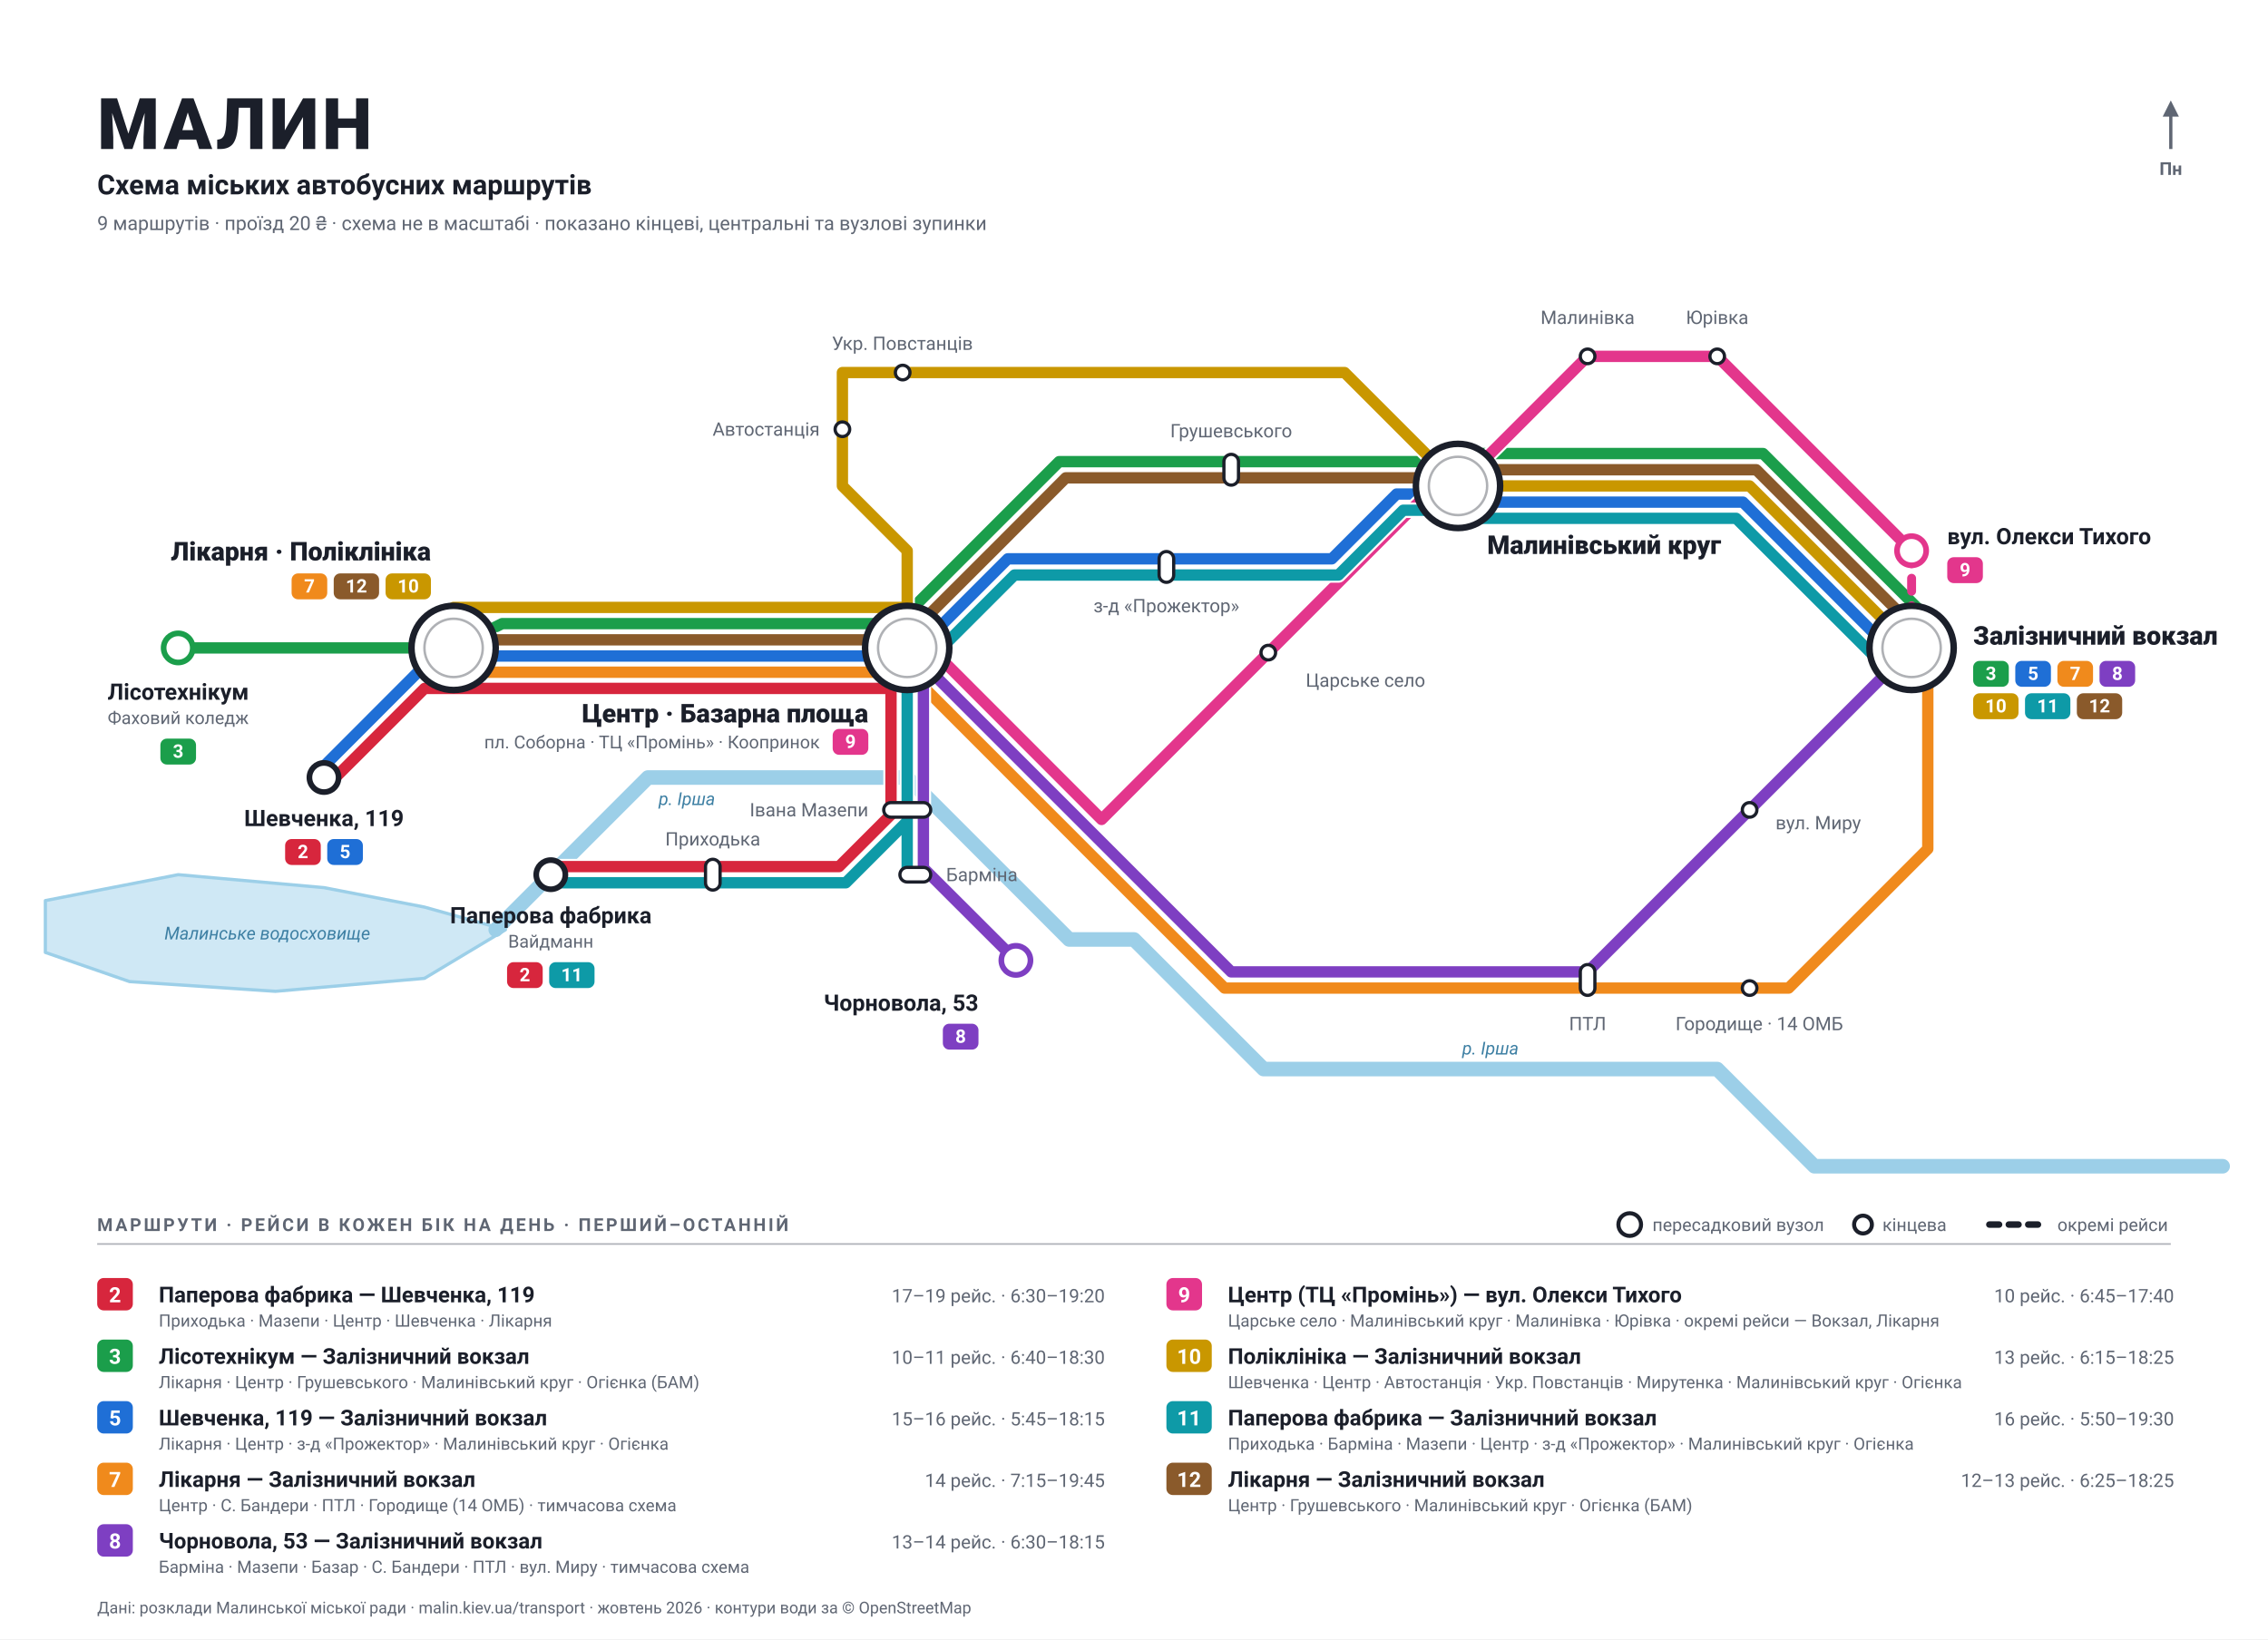
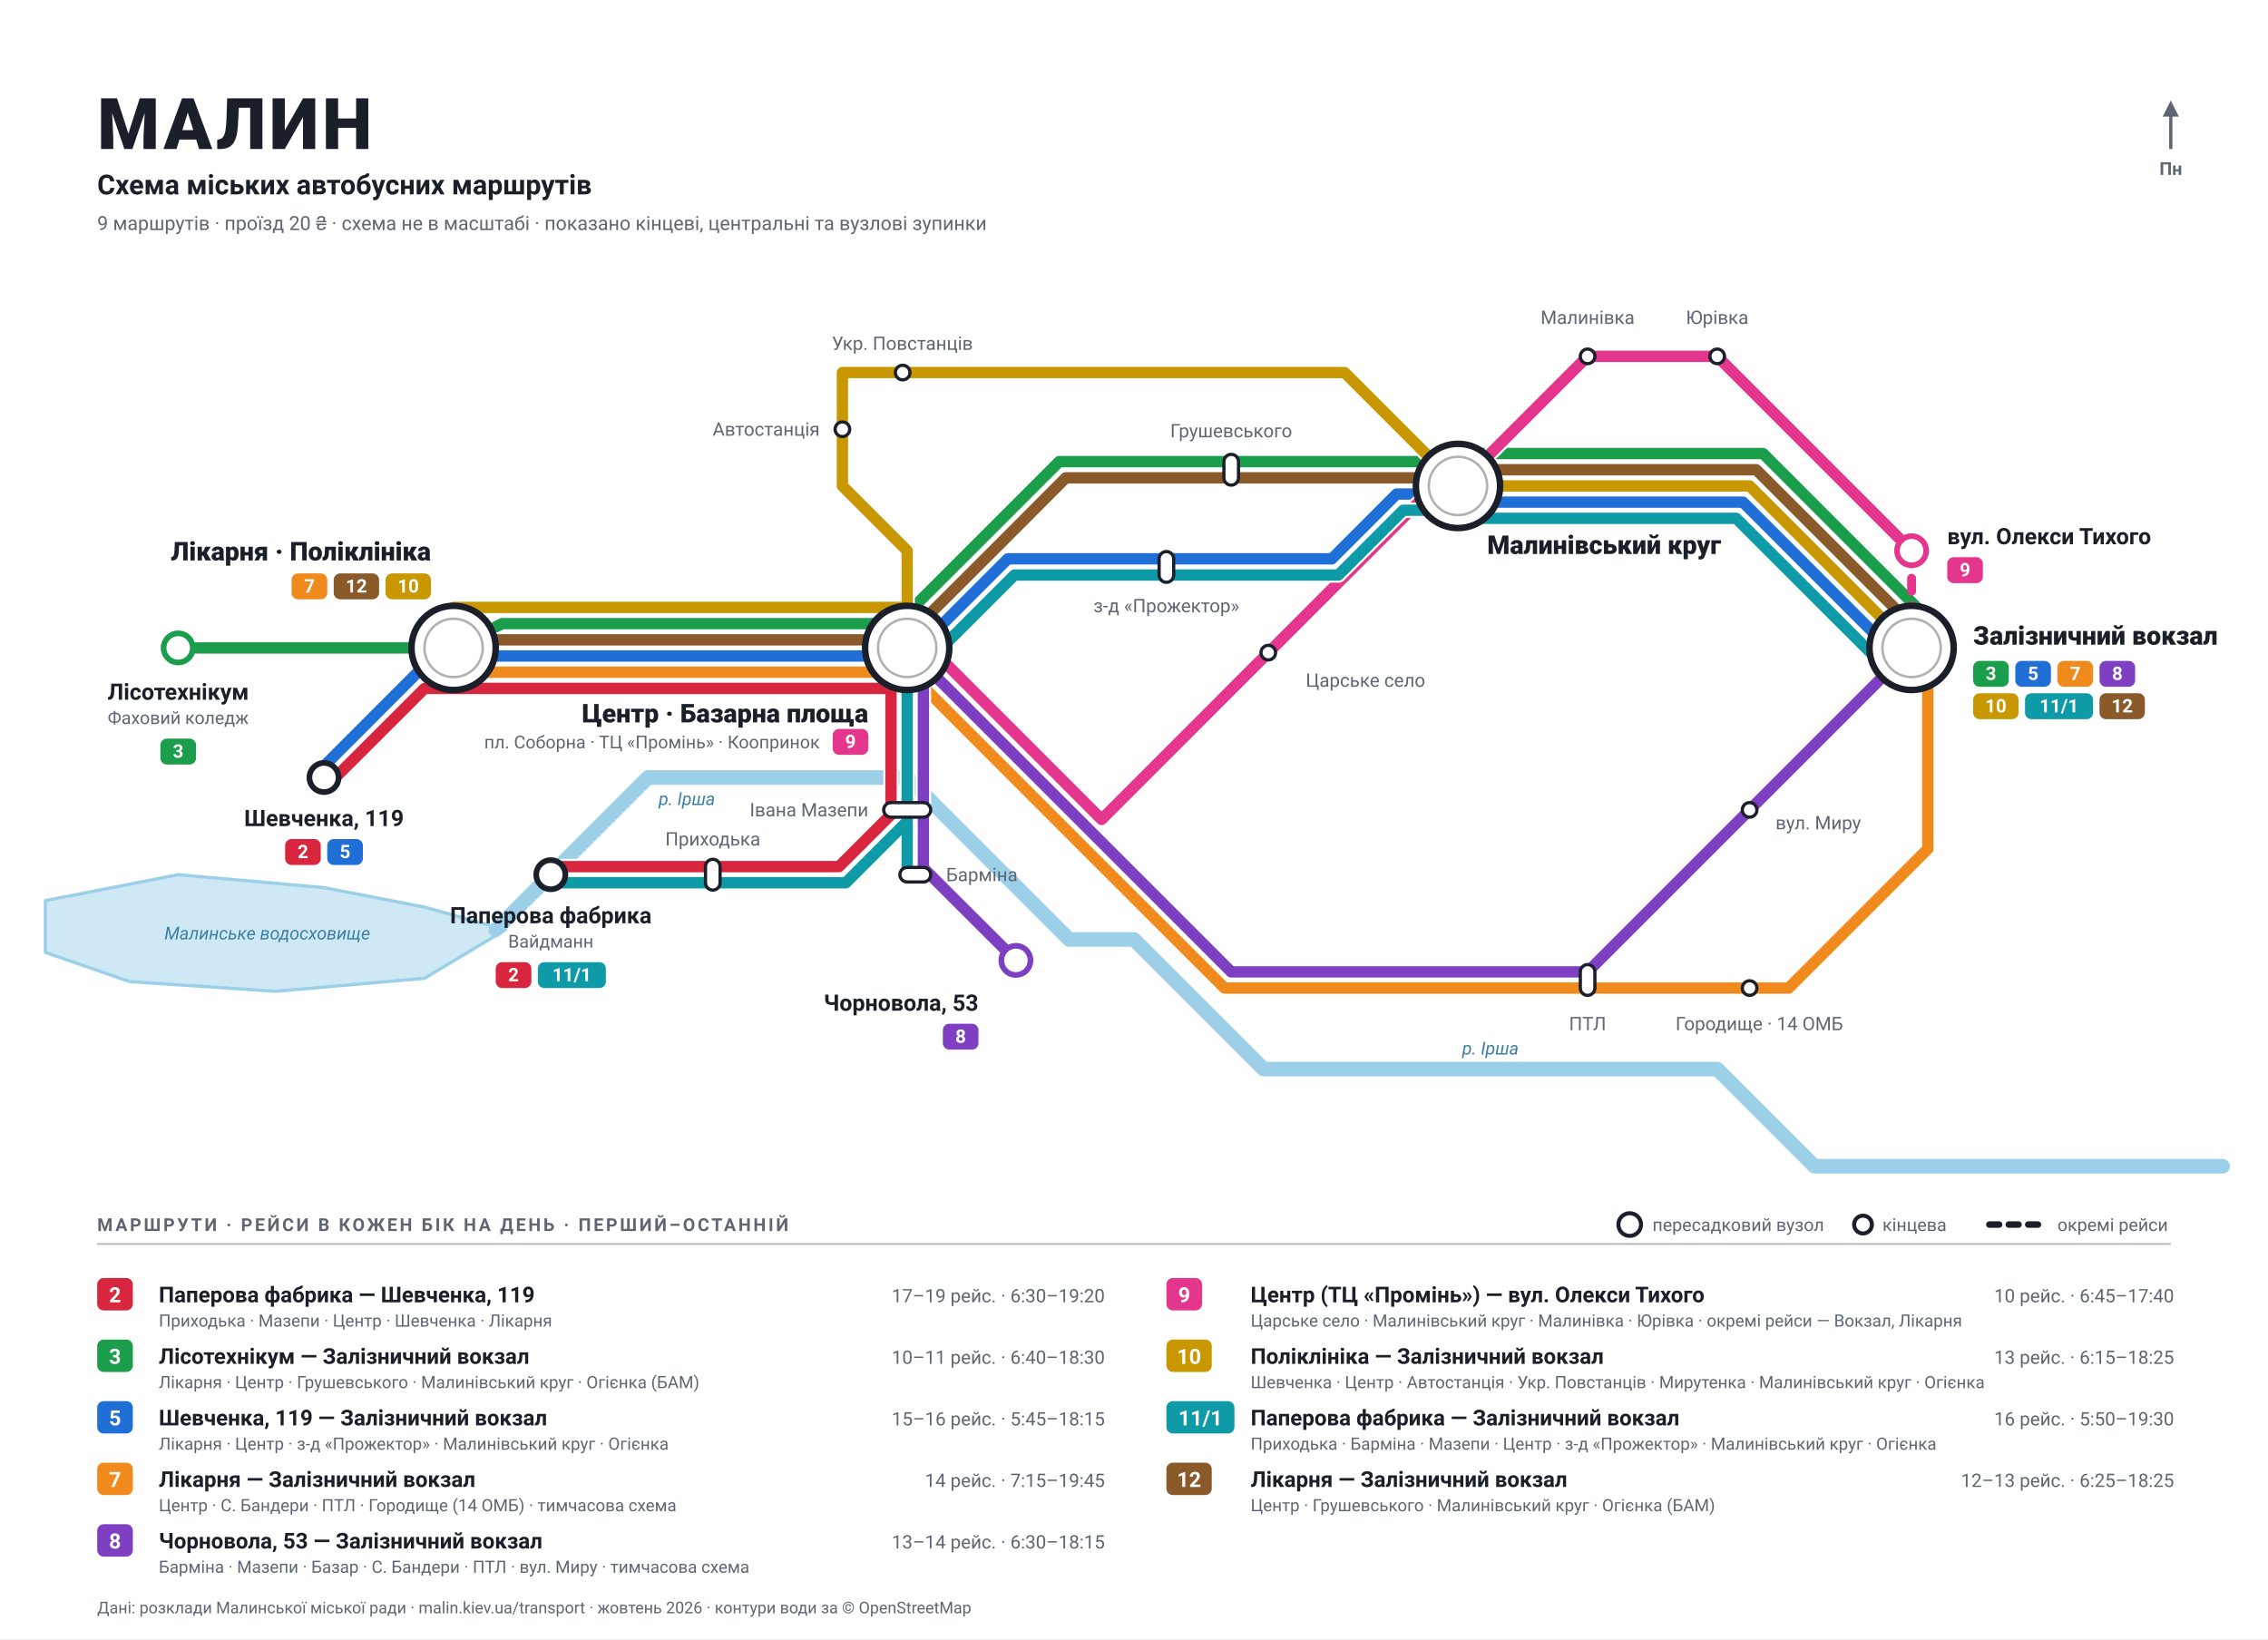
<svg xmlns="http://www.w3.org/2000/svg" viewBox="0 0 1400 1012" width="1400" height="1012" role="img" aria-label="Схема міських автобусних маршрутів Малина: 9 ліній, кінцеві та пересадкові зупинки" font-family="'Golos Text', 'Segoe UI', Roboto, Arial, sans-serif" color="#1b1f2a">
  <rect width="1400" height="1012" fill="#ffffff" />
  <text x="60" y="92" font-size="44" font-weight="800" letter-spacing="2" fill="#1b1f2a">МАЛИН</text>
  <text x="60" y="120" font-size="17" font-weight="600" fill="#1b1f2a">Схема міських автобусних маршрутів</text>
  <text x="60" y="142" font-size="12" fill="#5f6673">9 маршрутів · проїзд 20 ₴ · схема не в масштабі · показано кінцеві, центральні та вузлові зупинки</text>
  <g transform="translate(1340,78)" fill="#5f6673" stroke="#5f6673">
    <line x1="0" y1="14" x2="0" y2="-10" stroke-width="2" />
    <polygon points="-5,-6 0,-16 5,-6" stroke="none" />
    <text x="0" y="30" text-anchor="middle" font-size="11" stroke="none" font-weight="600">Пн</text>
  </g>
  <g class="lts-water">
    <path d="M28.0,556.0 L110.0,540.0 L200.0,548.0 L262.0,560.0 L312.0,574.0 L262.0,604.0 L170.0,612.0 L80.0,606.0 L28.0,588.0 Z" fill="#cfe8f5" stroke="#9ccfe8" stroke-width="2" stroke-linejoin="round" />
    <path d="M306.0,574.0 L340.0,540.0 L400.0,480.0 L560.0,480.0 L660.0,580.0 L700.0,580.0 L780.0,660.0 L1060.0,660.0 L1120.0,720.0 L1372.0,720.0" fill="none" stroke="#9ccfe8" stroke-width="9" stroke-linecap="round" stroke-linejoin="round" />
    <text x="165" y="580" text-anchor="middle" font-size="11" font-style="italic" fill="#3d7fa3">Малинське водосховище</text>
    <text x="424" y="497" text-anchor="middle" font-size="11" font-style="italic" fill="#3d7fa3">р. Ірша</text>
    <text x="920" y="651" text-anchor="middle" font-size="11" font-style="italic" fill="#3d7fa3">р. Ірша</text>
  </g>
  <g class="lts-routes" fill="none" stroke-linecap="round" stroke-linejoin="round">
    <g class="lts-route" data-route="2">
      <path d="M340.0,535.0 L517.9,535.0 L550.0,502.9 L550.0,425.0 L262.1,425.0 L203.5,483.5" stroke="#ffffff" stroke-width="9.5" />
      <path d="M340.0,535.0 L517.9,535.0 L550.0,502.9 L550.0,425.0 L262.1,425.0 L203.5,483.5" stroke="#D7263D" stroke-width="7" />
    </g>
    <g class="lts-route" data-route="3">
      <path d="M110.0,400.0 L280.0,400.0 L310.0,385.0 L553.8,385.0 L609.4,329.4 L653.8,285.0 L860.0,285.0 L900.0,285.0 L910.0,280.0 L1088.3,280.0 L1194.1,385.9" stroke="#ffffff" stroke-width="9.5" />
      <path d="M110.0,400.0 L280.0,400.0 L310.0,385.0 L553.8,385.0 L609.4,329.4 L653.8,285.0 L860.0,285.0 L900.0,285.0 L910.0,280.0 L1088.3,280.0 L1194.1,385.9" stroke="#1B9E4B" stroke-width="7" />
    </g>
    <g class="lts-route" data-route="5">
      <path d="M196.5,476.5 L267.9,405.0 L562.1,405.0 L622.1,345.0 L822.1,345.0 L862.1,305.0 L900.0,305.0 L910.0,310.0 L1075.9,310.0 L1172.9,407.1" stroke="#ffffff" stroke-width="9.5" />
      <path d="M196.5,476.5 L267.9,405.0 L562.1,405.0 L622.1,345.0 L822.1,345.0 L862.1,305.0 L900.0,305.0 L910.0,310.0 L1075.9,310.0 L1172.9,407.1" stroke="#1F6FD6" stroke-width="7" />
    </g>
    <g class="lts-route" data-route="7">
      <path d="M280.0,415.0 L560.9,415.0 L672.9,527.1 L755.9,610.0 L980.0,610.0 L1104.1,610.0 L1190.0,524.1 L1190.0,400.0" stroke="#ffffff" stroke-width="9.5" />
      <path d="M280.0,415.0 L560.9,415.0 L672.9,527.1 L755.9,610.0 L980.0,610.0 L1104.1,610.0 L1190.0,524.1 L1190.0,400.0" stroke="#F08A1C" stroke-width="7" />
    </g>
    <g class="lts-route" data-route="8">
      <path d="M627.1,592.9 L570.0,535.9 L570.0,500.0 L570.0,410.0 L680.0,520.0 L760.0,600.0 L980.0,600.0 L1180.0,400.0" stroke="#ffffff" stroke-width="9.5" />
      <path d="M627.1,592.9 L570.0,535.9 L570.0,500.0 L570.0,410.0 L680.0,520.0 L760.0,600.0 L980.0,600.0 L1180.0,400.0" stroke="#7E3FC2" stroke-width="7" />
    </g>
    <g class="lts-route" data-route="9">
      <path d="M567.1,392.9 L680.0,505.9 L892.9,292.9 L914.1,285.9 L980.0,220.0 L1060.0,220.0 L1180.0,340.0" stroke="#ffffff" stroke-width="9.5" />
      <path d="M567.1,392.9 L680.0,505.9 L892.9,292.9 L914.1,285.9 L980.0,220.0 L1060.0,220.0 L1180.0,340.0" stroke="#E3368C" stroke-width="7" />
      <path d="M1180.0,340.0 L1180.0,400.0" stroke="#E3368C" stroke-width="5.5" stroke-dasharray="8 9" />
    </g>
    <g class="lts-route" data-route="10">
      <path d="M280.0,375.0 L560.0,375.0 L560.0,340.0 L520.0,300.0 L520.0,230.0 L830.0,230.0 L900.0,300.0 L1080.0,300.0 L1180.0,400.0" stroke="#ffffff" stroke-width="9.5" />
      <path d="M280.0,375.0 L560.0,375.0 L560.0,340.0 L520.0,300.0 L520.0,230.0 L830.0,230.0 L900.0,300.0 L1080.0,300.0 L1180.0,400.0" stroke="#C99700" stroke-width="7" />
    </g>
    <g class="lts-route" data-route="11">
      <path d="M340.0,545.0 L522.1,545.0 L560.0,507.1 L560.0,540.0 L560.0,500.0 L560.0,421.2 L626.2,355.0 L826.2,355.0 L866.2,315.0 L900.0,315.0 L910.0,320.0 L1071.7,320.0 L1165.9,414.1" stroke="#ffffff" stroke-width="9.5" />
      <path d="M340.0,545.0 L522.1,545.0 L560.0,507.1 L560.0,540.0 L560.0,500.0 L560.0,421.2 L626.2,355.0 L826.2,355.0 L866.2,315.0 L900.0,315.0 L910.0,320.0 L1071.7,320.0 L1165.9,414.1" stroke="#0E9AA7" stroke-width="7" />
    </g>
    <g class="lts-route" data-route="12">
      <path d="M280.0,395.0 L557.9,395.0 L616.5,336.5 L657.9,295.0 L860.0,295.0 L900.0,295.0 L910.0,290.0 L1084.1,290.0 L1187.1,392.9" stroke="#ffffff" stroke-width="9.5" />
      <path d="M280.0,395.0 L557.9,395.0 L616.5,336.5 L657.9,295.0 L860.0,295.0 L900.0,295.0 L910.0,290.0 L1084.1,290.0 L1187.1,392.9" stroke="#8A5A2B" stroke-width="7" />
    </g>
  </g>
  <g class="lts-stop lts-stop--waypoint" data-stop="st_0004" data-stops="st_0004 st_0005">
    <line x1="520.0" y1="265.0" x2="520.0" y2="265.0" stroke="#1b1f2a" stroke-width="11" stroke-linecap="round" />
    <line x1="520.0" y1="265.0" x2="520.0" y2="265.0" stroke="#ffffff" stroke-width="7" stroke-linecap="round" />
    <text x="506" y="269" text-anchor="end" font-size="11.5" fill="#5f6673">Автостанція</text>
  </g>
  <g class="lts-stop lts-stop--waypoint" data-stop="st_0088" data-stops="st_0088">
    <line x1="557.2" y1="230.0" x2="557.2" y2="230.0" stroke="#1b1f2a" stroke-width="11" stroke-linecap="round" />
    <line x1="557.2" y1="230.0" x2="557.2" y2="230.0" stroke="#ffffff" stroke-width="7" stroke-linecap="round" />
    <text x="557" y="216" text-anchor="middle" font-size="11.5" fill="#5f6673">Укр. Повстанців</text>
  </g>
  <g class="lts-stop lts-stop--waypoint" data-stop="st_0013" data-stops="st_0013 st_0042">
    <line x1="760.0" y1="295.0" x2="760.0" y2="285.0" stroke="#1b1f2a" stroke-width="11" stroke-linecap="round" />
    <line x1="760.0" y1="295.0" x2="760.0" y2="285.0" stroke="#ffffff" stroke-width="7" stroke-linecap="round" />
    <text x="760" y="270" text-anchor="middle" font-size="11.5" fill="#5f6673">Грушевського</text>
  </g>
  <g class="lts-stop lts-stop--waypoint" data-stop="st_0015" data-stops="st_0015 st_0046">
    <line x1="720.0" y1="355.0" x2="720.0" y2="345.0" stroke="#1b1f2a" stroke-width="11" stroke-linecap="round" />
    <line x1="720.0" y1="355.0" x2="720.0" y2="345.0" stroke="#ffffff" stroke-width="7" stroke-linecap="round" />
    <text x="720" y="378" text-anchor="middle" font-size="11.5" fill="#5f6673">з-д «Прожектор»</text>
  </g>
  <g class="lts-stop lts-stop--waypoint" data-stop="st_0090" data-stops="st_0090">
    <line x1="782.9" y1="402.9" x2="782.9" y2="402.9" stroke="#1b1f2a" stroke-width="11" stroke-linecap="round" />
    <line x1="782.9" y1="402.9" x2="782.9" y2="402.9" stroke="#ffffff" stroke-width="7" stroke-linecap="round" />
    <text x="806" y="424" text-anchor="start" font-size="11.5" fill="#5f6673">Царське село</text>
  </g>
  <g class="lts-stop lts-stop--waypoint" data-stop="st_0053" data-stops="st_0053">
    <line x1="980.0" y1="220.0" x2="980.0" y2="220.0" stroke="#1b1f2a" stroke-width="11" stroke-linecap="round" />
    <line x1="980.0" y1="220.0" x2="980.0" y2="220.0" stroke="#ffffff" stroke-width="7" stroke-linecap="round" />
    <text x="980" y="200" text-anchor="middle" font-size="11.5" fill="#5f6673">Малинівка</text>
  </g>
  <g class="lts-stop lts-stop--waypoint" data-stop="st_0099" data-stops="st_0099">
    <line x1="1060.0" y1="220.0" x2="1060.0" y2="220.0" stroke="#1b1f2a" stroke-width="11" stroke-linecap="round" />
    <line x1="1060.0" y1="220.0" x2="1060.0" y2="220.0" stroke="#ffffff" stroke-width="7" stroke-linecap="round" />
    <text x="1060" y="200" text-anchor="middle" font-size="11.5" fill="#5f6673">Юрівка</text>
  </g>
  <g class="lts-stop lts-stop--waypoint" data-stop="st_0079" data-stops="st_0079 st_0059">
    <line x1="980.0" y1="610.0" x2="980.0" y2="600.0" stroke="#1b1f2a" stroke-width="11" stroke-linecap="round" />
    <line x1="980.0" y1="610.0" x2="980.0" y2="600.0" stroke="#ffffff" stroke-width="7" stroke-linecap="round" />
    <text x="980" y="636" text-anchor="middle" font-size="11.5" fill="#5f6673">ПТЛ</text>
  </g>
  <g class="lts-stop lts-stop--waypoint" data-stop="st_0002" data-stops="st_0002 st_0003">
    <line x1="1080.0" y1="610.0" x2="1080.0" y2="610.0" stroke="#1b1f2a" stroke-width="11" stroke-linecap="round" />
    <line x1="1080.0" y1="610.0" x2="1080.0" y2="610.0" stroke="#ffffff" stroke-width="7" stroke-linecap="round" />
    <text x="1086" y="636" text-anchor="middle" font-size="11.5" fill="#5f6673">Городище · 14 ОМБ</text>
  </g>
  <g class="lts-stop lts-stop--waypoint" data-stop="st_0057" data-stops="st_0057">
    <line x1="1080.0" y1="500.0" x2="1080.0" y2="500.0" stroke="#1b1f2a" stroke-width="11" stroke-linecap="round" />
    <line x1="1080.0" y1="500.0" x2="1080.0" y2="500.0" stroke="#ffffff" stroke-width="7" stroke-linecap="round" />
    <text x="1096" y="512" text-anchor="start" font-size="11.5" fill="#5f6673">вул. Миру</text>
  </g>
  <g class="lts-stop lts-stop--waypoint" data-stop="st_0024" data-stops="st_0024 st_0043">
    <line x1="550.0" y1="500.0" x2="570.0" y2="500.0" stroke="#1b1f2a" stroke-width="11" stroke-linecap="round" />
    <line x1="550.0" y1="500.0" x2="570.0" y2="500.0" stroke="#ffffff" stroke-width="7" stroke-linecap="round" />
    <text x="536" y="504" text-anchor="end" font-size="11.5" fill="#5f6673">Івана Мазепи</text>
  </g>
  <g class="lts-stop lts-stop--waypoint" data-stop="st_0075" data-stops="st_0075">
    <line x1="440.0" y1="535.0" x2="440.0" y2="545.0" stroke="#1b1f2a" stroke-width="11" stroke-linecap="round" />
    <line x1="440.0" y1="535.0" x2="440.0" y2="545.0" stroke="#ffffff" stroke-width="7" stroke-linecap="round" />
    <text x="440" y="522" text-anchor="middle" font-size="11.5" fill="#5f6673">Приходька</text>
  </g>
  <g class="lts-stop lts-stop--waypoint" data-stop="st_0007" data-stops="st_0007 st_0092 st_0091">
    <line x1="560.0" y1="540.0" x2="570.0" y2="540.0" stroke="#1b1f2a" stroke-width="11" stroke-linecap="round" />
    <line x1="560.0" y1="540.0" x2="570.0" y2="540.0" stroke="#ffffff" stroke-width="7" stroke-linecap="round" />
    <text x="584" y="544" text-anchor="start" font-size="11.5" fill="#5f6673">Барміна</text>
  </g>
  <g class="lts-stop lts-stop--terminal" data-stop="st_0038" data-stops="st_0038">
    <circle cx="110.0" cy="400.0" r="9" fill="#ffffff" stroke="#1B9E4B" stroke-width="3.5" />
    <text x="110" y="432" text-anchor="middle" font-size="14" font-weight="700" fill="#1b1f2a">Лісотехнікум</text>
    <text x="110" y="447" text-anchor="middle" font-size="11" fill="#5f6673">Фаховий коледж</text>
    <g class="lts-badge" data-route="3">
      <rect x="99.0" y="456.0" width="22" height="16" rx="4" fill="#1B9E4B" />
      <text x="110.0" y="467.8" text-anchor="middle" font-size="11.5" font-weight="700" fill="#fff">3</text>
    </g>
  </g>
  <g class="lts-stop lts-stop--terminal" data-stop="st_0097" data-stops="st_0097 st_0067">
    <circle cx="200.0" cy="480.0" r="9" fill="#ffffff" stroke="#1b1f2a" stroke-width="3.5" />
    <text x="200" y="510" text-anchor="middle" font-size="14" font-weight="700" fill="#1b1f2a">Шевченка, 119</text>
    <g class="lts-badge" data-route="2">
      <rect x="176.0" y="518.0" width="22" height="16" rx="4" fill="#D7263D" />
      <text x="187.0" y="529.8" text-anchor="middle" font-size="11.5" font-weight="700" fill="#fff">2</text>
    </g>
    <g class="lts-badge" data-route="5">
      <rect x="202.0" y="518.0" width="22" height="16" rx="4" fill="#1F6FD6" />
      <text x="213.0" y="529.8" text-anchor="middle" font-size="11.5" font-weight="700" fill="#fff">5</text>
    </g>
  </g>
  <g class="lts-stop lts-stop--terminal" data-stop="st_0064" data-stops="st_0064">
    <circle cx="340.0" cy="540.0" r="9" fill="#ffffff" stroke="#1b1f2a" stroke-width="3.5" />
    <text x="340" y="570" text-anchor="middle" font-size="14" font-weight="700" fill="#1b1f2a">Паперова фабрика</text>
    <text x="340" y="585" text-anchor="middle" font-size="11" fill="#5f6673">Вайдманн</text>
    <g class="lts-badge" data-route="2">
-       <rect x="313.0" y="594.0" width="22" height="16" rx="4" fill="#D7263D" />
-       <text x="324.0" y="605.8" text-anchor="middle" font-size="11.5" font-weight="700" fill="#fff">2</text>
+       <rect x="306.0" y="594.0" width="22" height="16" rx="4" fill="#D7263D" />
+       <text x="317.0" y="605.8" text-anchor="middle" font-size="11.5" font-weight="700" fill="#fff">2</text>
    </g>
    <g class="lts-badge" data-route="11">
-       <rect x="339.0" y="594.0" width="28" height="16" rx="4" fill="#0E9AA7" />
-       <text x="353.0" y="605.8" text-anchor="middle" font-size="11.5" font-weight="700" fill="#fff">11</text>
+       <rect x="332.0" y="594.0" width="42" height="16" rx="4" fill="#0E9AA7" />
+       <text x="353.0" y="605.8" text-anchor="middle" font-size="11.5" font-weight="700" fill="#fff">11/1</text>
    </g>
  </g>
  <g class="lts-stop lts-stop--terminal" data-stop="st_0094" data-stops="st_0094 st_0093">
    <circle cx="627.1" cy="592.9" r="9" fill="#ffffff" stroke="#7E3FC2" stroke-width="3.5" />
    <text x="604" y="624" text-anchor="end" font-size="14" font-weight="700" fill="#1b1f2a">Чорновола, 53</text>
    <g class="lts-badge" data-route="8">
      <rect x="582.0" y="632.0" width="22" height="16" rx="4" fill="#7E3FC2" />
      <text x="593.0" y="643.8" text-anchor="middle" font-size="11.5" font-weight="700" fill="#fff">8</text>
    </g>
  </g>
  <g class="lts-stop lts-stop--terminal" data-stop="st_0009" data-stops="st_0009">
    <circle cx="1180.0" cy="340.0" r="9" fill="#ffffff" stroke="#E3368C" stroke-width="3.5" />
    <text x="1202" y="336" text-anchor="start" font-size="14" font-weight="700" fill="#1b1f2a">вул. Олекси Тихого</text>
    <g class="lts-badge" data-route="9">
      <rect x="1202.0" y="344.0" width="22" height="16" rx="4" fill="#E3368C" />
      <text x="1213.0" y="355.8" text-anchor="middle" font-size="11.5" font-weight="700" fill="#fff">9</text>
    </g>
  </g>
  <g class="lts-stop lts-stop--hub" data-stop="st_0035" data-stops="st_0035 st_0036 st_0072">
    <circle cx="280" cy="400" r="26" fill="#ffffff" stroke="#1b1f2a" stroke-width="4" />
    <circle cx="280" cy="400" r="18" fill="none" stroke="#1b1f2a" stroke-width="1.5" opacity="0.35" />
    <text x="266" y="346" text-anchor="end" font-size="16" font-weight="800" fill="#1b1f2a">Лікарня · Поліклініка</text>
    <g class="lts-badge" data-route="7">
      <rect x="180.0" y="354.0" width="22" height="16" rx="4" fill="#F08A1C" />
      <text x="191.0" y="365.8" text-anchor="middle" font-size="11.5" font-weight="700" fill="#fff">7</text>
    </g>
    <g class="lts-badge" data-route="12">
      <rect x="206.0" y="354.0" width="28" height="16" rx="4" fill="#8A5A2B" />
      <text x="220.0" y="365.8" text-anchor="middle" font-size="11.5" font-weight="700" fill="#fff">12</text>
    </g>
    <g class="lts-badge" data-route="10">
      <rect x="238.0" y="354.0" width="28" height="16" rx="4" fill="#C99700" />
      <text x="252.0" y="365.8" text-anchor="middle" font-size="11.5" font-weight="700" fill="#fff">10</text>
    </g>
  </g>
  <g class="lts-stop lts-stop--hub" data-stop="st_0070" data-stops="st_0070 st_0056 st_0049 st_0044">
    <circle cx="560" cy="400" r="26" fill="#ffffff" stroke="#1b1f2a" stroke-width="4" />
    <circle cx="560" cy="400" r="18" fill="none" stroke="#1b1f2a" stroke-width="1.5" opacity="0.35" />
    <text x="536" y="446" text-anchor="end" font-size="16" font-weight="800" fill="#1b1f2a">Центр · Базарна площа</text>
    <text x="506" y="462" text-anchor="end" font-size="11" fill="#5f6673">пл. Соборна · ТЦ «Промінь» · Коопринок</text>
    <g class="lts-badge" data-route="9">
      <rect x="514.0" y="450.0" width="22" height="16" rx="4" fill="#E3368C" />
      <text x="525.0" y="461.8" text-anchor="middle" font-size="11.5" font-weight="700" fill="#fff">9</text>
    </g>
  </g>
  <g class="lts-stop lts-stop--hub" data-stop="st_0054" data-stops="st_0054 st_0082">
    <circle cx="900" cy="300" r="26" fill="#ffffff" stroke="#1b1f2a" stroke-width="4" />
    <circle cx="900" cy="300" r="18" fill="none" stroke="#1b1f2a" stroke-width="1.5" opacity="0.35" />
    <text x="918" y="342" text-anchor="start" font-size="16" font-weight="800" fill="#1b1f2a">Малинівський круг</text>
  </g>
  <g class="lts-stop lts-stop--hub" data-stop="st_0019" data-stops="st_0019">
    <circle cx="1180" cy="400" r="26" fill="#ffffff" stroke="#1b1f2a" stroke-width="4" />
    <circle cx="1180" cy="400" r="18" fill="none" stroke="#1b1f2a" stroke-width="1.5" opacity="0.35" />
    <text x="1218" y="398" text-anchor="start" font-size="16" font-weight="800" fill="#1b1f2a">Залізничний вокзал</text>
    <g class="lts-badge" data-route="3">
      <rect x="1218.0" y="408.0" width="22" height="16" rx="4" fill="#1B9E4B" />
      <text x="1229.0" y="419.8" text-anchor="middle" font-size="11.5" font-weight="700" fill="#fff">3</text>
    </g>
    <g class="lts-badge" data-route="5">
      <rect x="1244.0" y="408.0" width="22" height="16" rx="4" fill="#1F6FD6" />
      <text x="1255.0" y="419.8" text-anchor="middle" font-size="11.5" font-weight="700" fill="#fff">5</text>
    </g>
    <g class="lts-badge" data-route="7">
      <rect x="1270.0" y="408.0" width="22" height="16" rx="4" fill="#F08A1C" />
      <text x="1281.0" y="419.8" text-anchor="middle" font-size="11.5" font-weight="700" fill="#fff">7</text>
    </g>
    <g class="lts-badge" data-route="8">
      <rect x="1296.0" y="408.0" width="22" height="16" rx="4" fill="#7E3FC2" />
      <text x="1307.0" y="419.8" text-anchor="middle" font-size="11.5" font-weight="700" fill="#fff">8</text>
    </g>
    <g class="lts-badge" data-route="10">
      <rect x="1218.0" y="428.0" width="28" height="16" rx="4" fill="#C99700" />
      <text x="1232.0" y="439.8" text-anchor="middle" font-size="11.5" font-weight="700" fill="#fff">10</text>
    </g>
    <g class="lts-badge" data-route="11">
-       <rect x="1250.0" y="428.0" width="28" height="16" rx="4" fill="#0E9AA7" />
-       <text x="1264.0" y="439.8" text-anchor="middle" font-size="11.5" font-weight="700" fill="#fff">11</text>
+       <rect x="1250.0" y="428.0" width="42" height="16" rx="4" fill="#0E9AA7" />
+       <text x="1271.0" y="439.8" text-anchor="middle" font-size="11.5" font-weight="700" fill="#fff">11/1</text>
    </g>
    <g class="lts-badge" data-route="12">
-       <rect x="1282.0" y="428.0" width="28" height="16" rx="4" fill="#8A5A2B" />
-       <text x="1296.0" y="439.8" text-anchor="middle" font-size="11.5" font-weight="700" fill="#fff">12</text>
+       <rect x="1296.0" y="428.0" width="28" height="16" rx="4" fill="#8A5A2B" />
+       <text x="1310.0" y="439.8" text-anchor="middle" font-size="11.5" font-weight="700" fill="#fff">12</text>
    </g>
  </g>
  <line x1="60" y1="768" x2="1340" y2="768" stroke="#5f6673" stroke-width="1" opacity="0.5" />
  <text x="60" y="760" font-size="11" font-weight="700" letter-spacing="1.5" fill="#5f6673">МАРШРУТИ · РЕЙСИ В КОЖЕН БІК НА ДЕНЬ · ПЕРШИЙ–ОСТАННІЙ</text>
  <g transform="translate(1000,756)" font-size="11" fill="#5f6673">
    <circle cx="6" cy="0" r="7" fill="#ffffff" stroke="#1b1f2a" stroke-width="2.5" />
    <text x="20" y="4">пересадковий вузол</text>
    <circle cx="150" cy="0" r="5.5" fill="#ffffff" stroke="#1b1f2a" stroke-width="2.5" />
    <text x="162" y="4">кінцева</text>
    <line x1="228" y1="0" x2="262" y2="0" stroke="#1b1f2a" stroke-width="4" stroke-dasharray="6 6" stroke-linecap="round" />
    <text x="270" y="4">окремі рейси</text>
  </g>
  <g class="lts-legend-row" data-route="2">
    <g class="lts-badge" data-route="2">
      <rect x="60.0" y="789.0" width="22" height="20" rx="4" fill="#D7263D" />
      <text x="71.0" y="804.0" text-anchor="middle" font-size="13" font-weight="700" fill="#fff">2</text>
    </g>
    <text x="98" y="804" font-size="13.5" font-weight="700" fill="#1b1f2a">Паперова фабрика — Шевченка, 119</text>
    <text x="682" y="804" text-anchor="end" font-size="11.5" fill="#5f6673" font-variant-numeric="tabular-nums">17–19 рейс. · 6:30–19:20</text>
    <text x="98" y="819" font-size="10.5" fill="#5f6673">Приходька · Мазепи · Центр · Шевченка · Лікарня</text>
  </g>
  <g class="lts-legend-row" data-route="3">
    <g class="lts-badge" data-route="3">
      <rect x="60.0" y="827.0" width="22" height="20" rx="4" fill="#1B9E4B" />
      <text x="71.0" y="842.0" text-anchor="middle" font-size="13" font-weight="700" fill="#fff">3</text>
    </g>
    <text x="98" y="842" font-size="13.5" font-weight="700" fill="#1b1f2a">Лісотехнікум — Залізничний вокзал</text>
    <text x="682" y="842" text-anchor="end" font-size="11.5" fill="#5f6673" font-variant-numeric="tabular-nums">10–11 рейс. · 6:40–18:30</text>
    <text x="98" y="857" font-size="10.5" fill="#5f6673">Лікарня · Центр · Грушевського · Малинівський круг · Огієнка (БАМ)</text>
  </g>
  <g class="lts-legend-row" data-route="5">
    <g class="lts-badge" data-route="5">
      <rect x="60.0" y="865.0" width="22" height="20" rx="4" fill="#1F6FD6" />
      <text x="71.0" y="880.0" text-anchor="middle" font-size="13" font-weight="700" fill="#fff">5</text>
    </g>
    <text x="98" y="880" font-size="13.5" font-weight="700" fill="#1b1f2a">Шевченка, 119 — Залізничний вокзал</text>
    <text x="682" y="880" text-anchor="end" font-size="11.5" fill="#5f6673" font-variant-numeric="tabular-nums">15–16 рейс. · 5:45–18:15</text>
    <text x="98" y="895" font-size="10.5" fill="#5f6673">Лікарня · Центр · з-д «Прожектор» · Малинівський круг · Огієнка</text>
  </g>
  <g class="lts-legend-row" data-route="7">
    <g class="lts-badge" data-route="7">
      <rect x="60.0" y="903.0" width="22" height="20" rx="4" fill="#F08A1C" />
      <text x="71.0" y="918.0" text-anchor="middle" font-size="13" font-weight="700" fill="#fff">7</text>
    </g>
    <text x="98" y="918" font-size="13.5" font-weight="700" fill="#1b1f2a">Лікарня — Залізничний вокзал</text>
    <text x="682" y="918" text-anchor="end" font-size="11.5" fill="#5f6673" font-variant-numeric="tabular-nums">14 рейс. · 7:15–19:45</text>
    <text x="98" y="933" font-size="10.5" fill="#5f6673">Центр · С. Бандери · ПТЛ · Городище (14 ОМБ) · тимчасова схема</text>
  </g>
  <g class="lts-legend-row" data-route="8">
    <g class="lts-badge" data-route="8">
      <rect x="60.0" y="941.0" width="22" height="20" rx="4" fill="#7E3FC2" />
      <text x="71.0" y="956.0" text-anchor="middle" font-size="13" font-weight="700" fill="#fff">8</text>
    </g>
    <text x="98" y="956" font-size="13.5" font-weight="700" fill="#1b1f2a">Чорновола, 53 — Залізничний вокзал</text>
    <text x="682" y="956" text-anchor="end" font-size="11.5" fill="#5f6673" font-variant-numeric="tabular-nums">13–14 рейс. · 6:30–18:15</text>
    <text x="98" y="971" font-size="10.5" fill="#5f6673">Барміна · Мазепи · Базар · С. Бандери · ПТЛ · вул. Миру · тимчасова схема</text>
  </g>
  <g class="lts-legend-row" data-route="9">
    <g class="lts-badge" data-route="9">
      <rect x="720.0" y="789.0" width="22" height="20" rx="4" fill="#E3368C" />
      <text x="731.0" y="804.0" text-anchor="middle" font-size="13" font-weight="700" fill="#fff">9</text>
    </g>
-     <text x="758" y="804" font-size="13.5" font-weight="700" fill="#1b1f2a">Центр (ТЦ «Промінь») — вул. Олекси Тихого</text>
+     <text x="772" y="804" font-size="13.5" font-weight="700" fill="#1b1f2a">Центр (ТЦ «Промінь») — вул. Олекси Тихого</text>
    <text x="1342" y="804" text-anchor="end" font-size="11.5" fill="#5f6673" font-variant-numeric="tabular-nums">10 рейс. · 6:45–17:40</text>
-     <text x="758" y="819" font-size="10.5" fill="#5f6673">Царське село · Малинівський круг · Малинівка · Юрівка · окремі рейси — Вокзал, Лікарня</text>
+     <text x="772" y="819" font-size="10.5" fill="#5f6673">Царське село · Малинівський круг · Малинівка · Юрівка · окремі рейси — Вокзал, Лікарня</text>
  </g>
  <g class="lts-legend-row" data-route="10">
    <g class="lts-badge" data-route="10">
      <rect x="720.0" y="827.0" width="28" height="20" rx="4" fill="#C99700" />
      <text x="734.0" y="842.0" text-anchor="middle" font-size="13" font-weight="700" fill="#fff">10</text>
    </g>
-     <text x="758" y="842" font-size="13.5" font-weight="700" fill="#1b1f2a">Поліклініка — Залізничний вокзал</text>
+     <text x="772" y="842" font-size="13.5" font-weight="700" fill="#1b1f2a">Поліклініка — Залізничний вокзал</text>
    <text x="1342" y="842" text-anchor="end" font-size="11.5" fill="#5f6673" font-variant-numeric="tabular-nums">13 рейс. · 6:15–18:25</text>
-     <text x="758" y="857" font-size="10.5" fill="#5f6673">Шевченка · Центр · Автостанція · Укр. Повстанців · Мирутенка · Малинівський круг · Огієнка</text>
+     <text x="772" y="857" font-size="10.5" fill="#5f6673">Шевченка · Центр · Автостанція · Укр. Повстанців · Мирутенка · Малинівський круг · Огієнка</text>
  </g>
  <g class="lts-legend-row" data-route="11">
    <g class="lts-badge" data-route="11">
-       <rect x="720.0" y="865.0" width="28" height="20" rx="4" fill="#0E9AA7" />
-       <text x="734.0" y="880.0" text-anchor="middle" font-size="13" font-weight="700" fill="#fff">11</text>
-     </g>
-     <text x="758" y="880" font-size="13.5" font-weight="700" fill="#1b1f2a">Паперова фабрика — Залізничний вокзал</text>
+       <rect x="720.0" y="865.0" width="42" height="20" rx="4" fill="#0E9AA7" />
+       <text x="741.0" y="880.0" text-anchor="middle" font-size="13" font-weight="700" fill="#fff">11/1</text>
+     </g>
+     <text x="772" y="880" font-size="13.5" font-weight="700" fill="#1b1f2a">Паперова фабрика — Залізничний вокзал</text>
    <text x="1342" y="880" text-anchor="end" font-size="11.5" fill="#5f6673" font-variant-numeric="tabular-nums">16 рейс. · 5:50–19:30</text>
-     <text x="758" y="895" font-size="10.5" fill="#5f6673">Приходька · Барміна · Мазепи · Центр · з-д «Прожектор» · Малинівський круг · Огієнка</text>
+     <text x="772" y="895" font-size="10.5" fill="#5f6673">Приходька · Барміна · Мазепи · Центр · з-д «Прожектор» · Малинівський круг · Огієнка</text>
  </g>
  <g class="lts-legend-row" data-route="12">
    <g class="lts-badge" data-route="12">
      <rect x="720.0" y="903.0" width="28" height="20" rx="4" fill="#8A5A2B" />
      <text x="734.0" y="918.0" text-anchor="middle" font-size="13" font-weight="700" fill="#fff">12</text>
    </g>
-     <text x="758" y="918" font-size="13.5" font-weight="700" fill="#1b1f2a">Лікарня — Залізничний вокзал</text>
+     <text x="772" y="918" font-size="13.5" font-weight="700" fill="#1b1f2a">Лікарня — Залізничний вокзал</text>
    <text x="1342" y="918" text-anchor="end" font-size="11.5" fill="#5f6673" font-variant-numeric="tabular-nums">12–13 рейс. · 6:25–18:25</text>
-     <text x="758" y="933" font-size="10.5" fill="#5f6673">Центр · Грушевського · Малинівський круг · Огієнка (БАМ)</text>
+     <text x="772" y="933" font-size="10.5" fill="#5f6673">Центр · Грушевського · Малинівський круг · Огієнка (БАМ)</text>
  </g>
  <text x="60" y="996" font-size="10" fill="#5f6673">Дані: розклади Малинської міської ради · malin.kiev.ua/transport · жовтень 2026 · контури води за © OpenStreetMap</text>
</svg>
